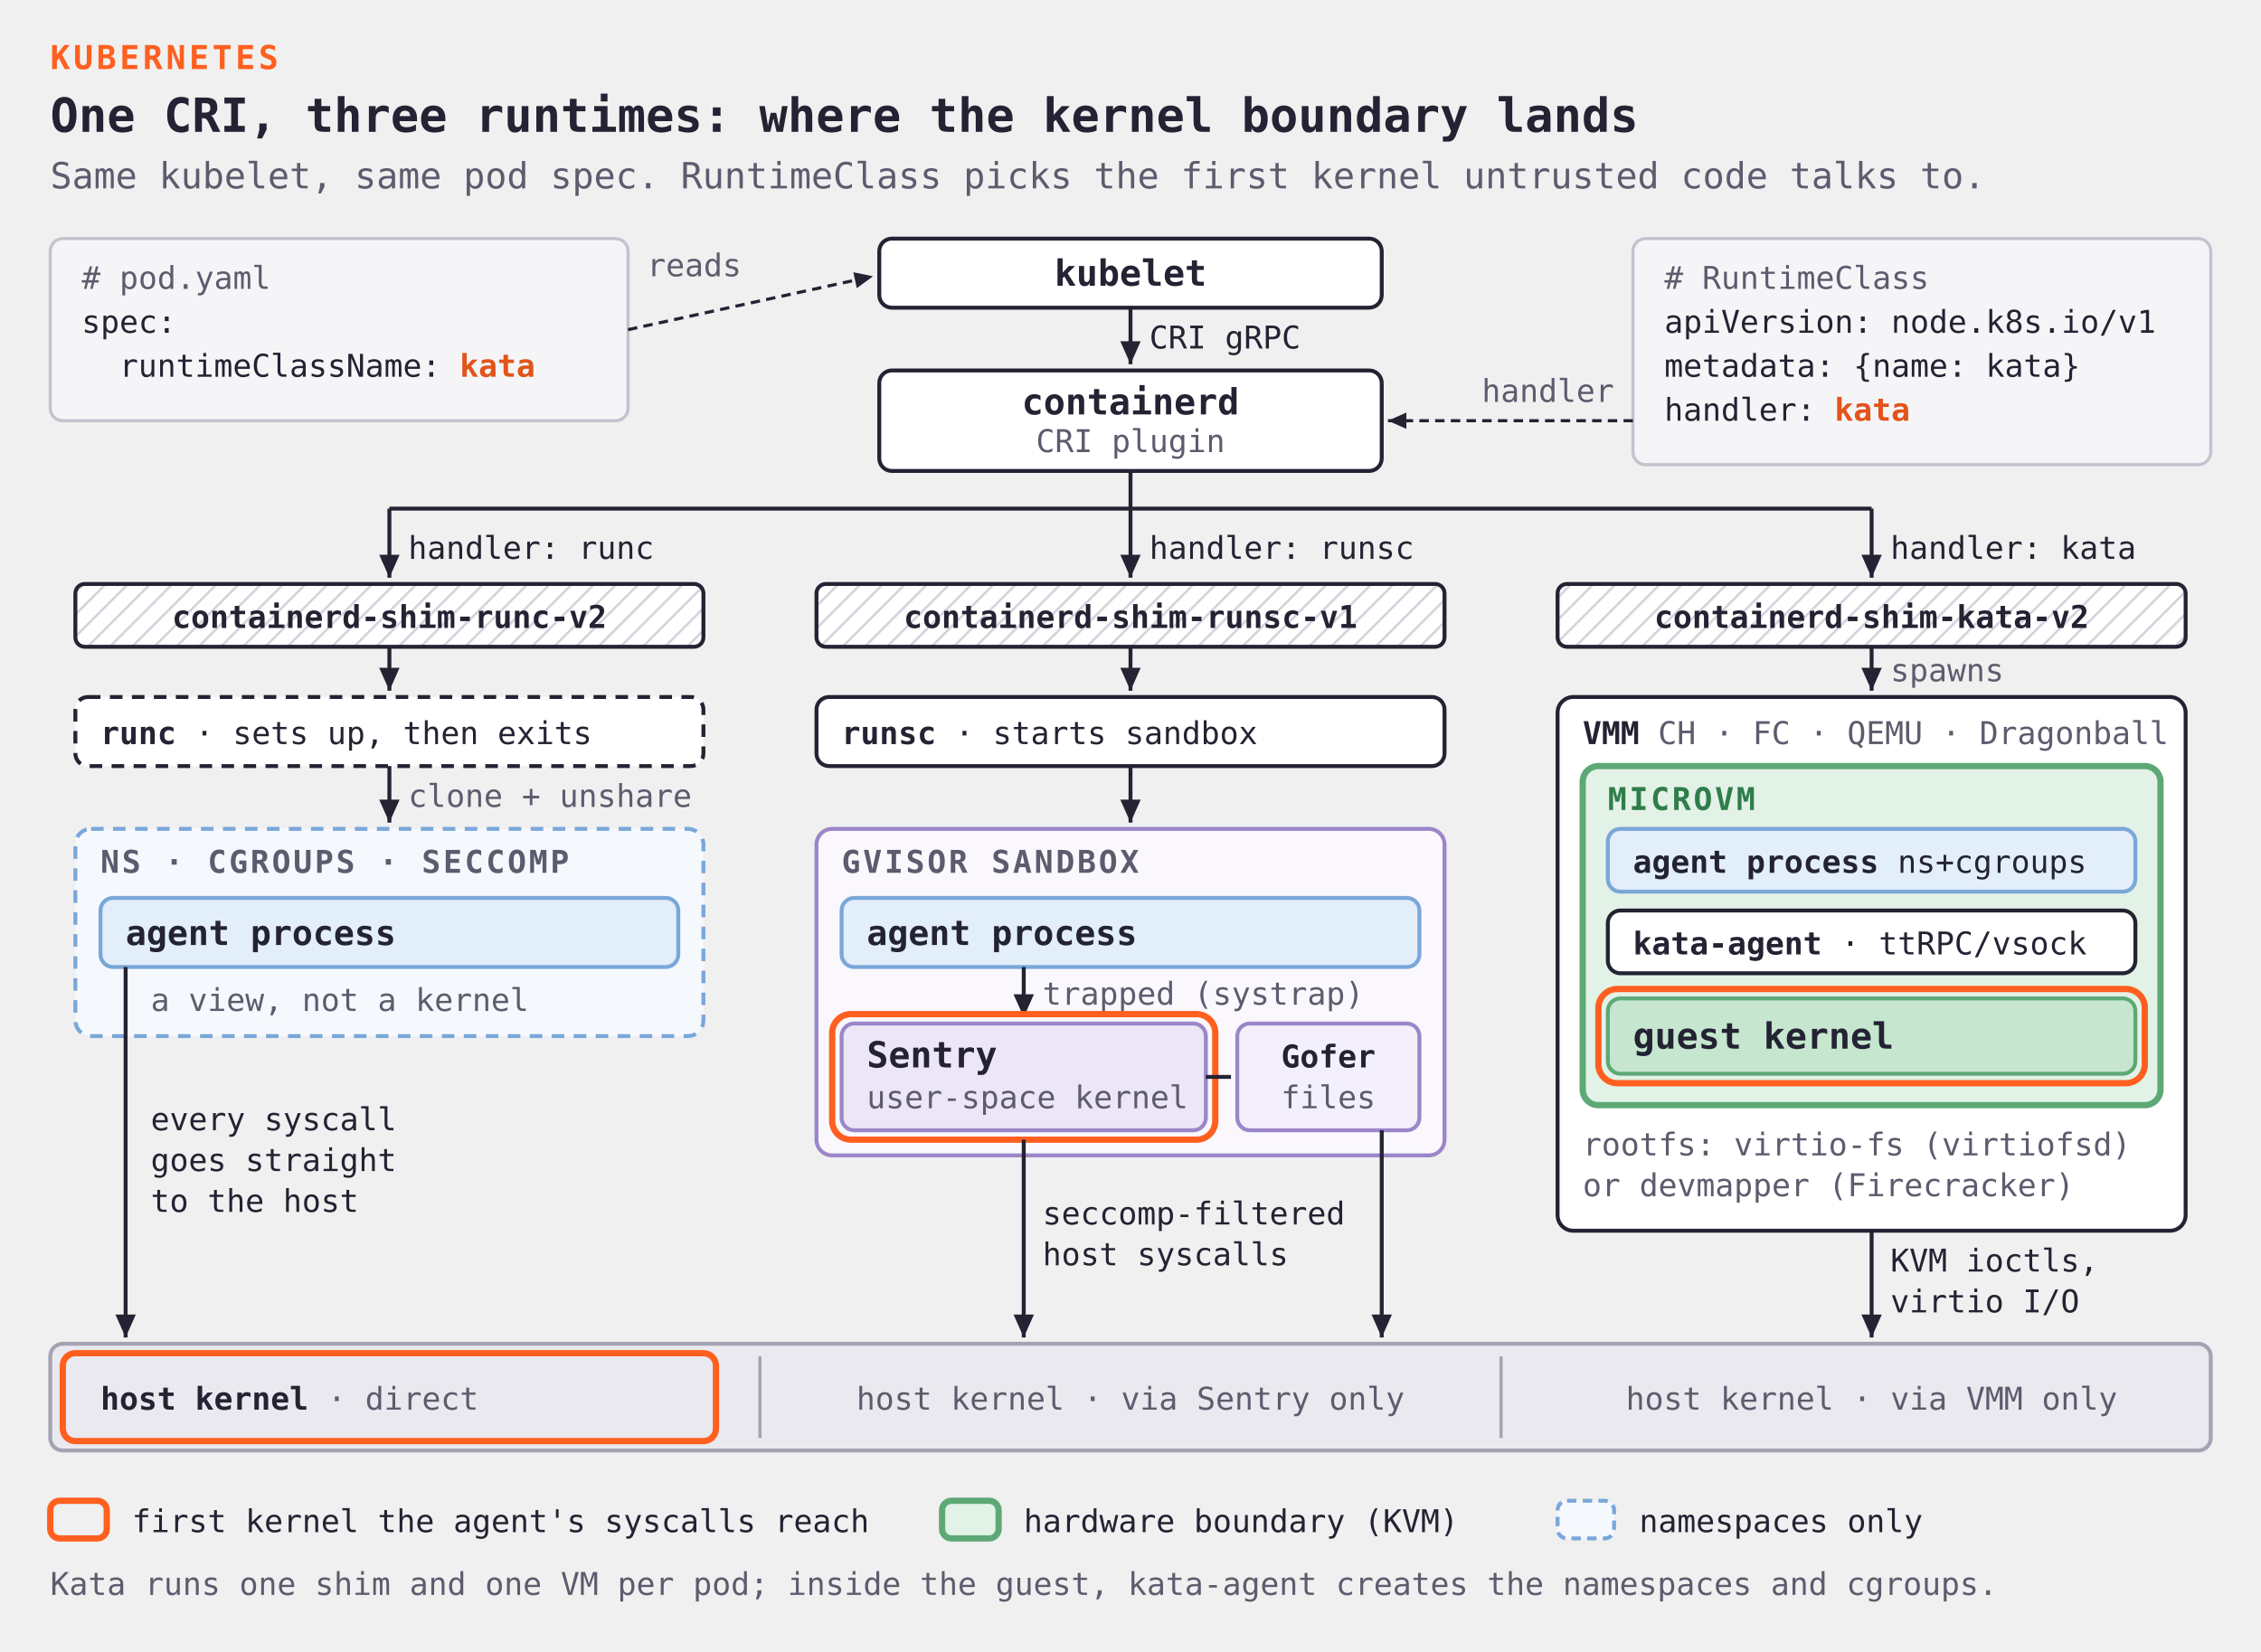
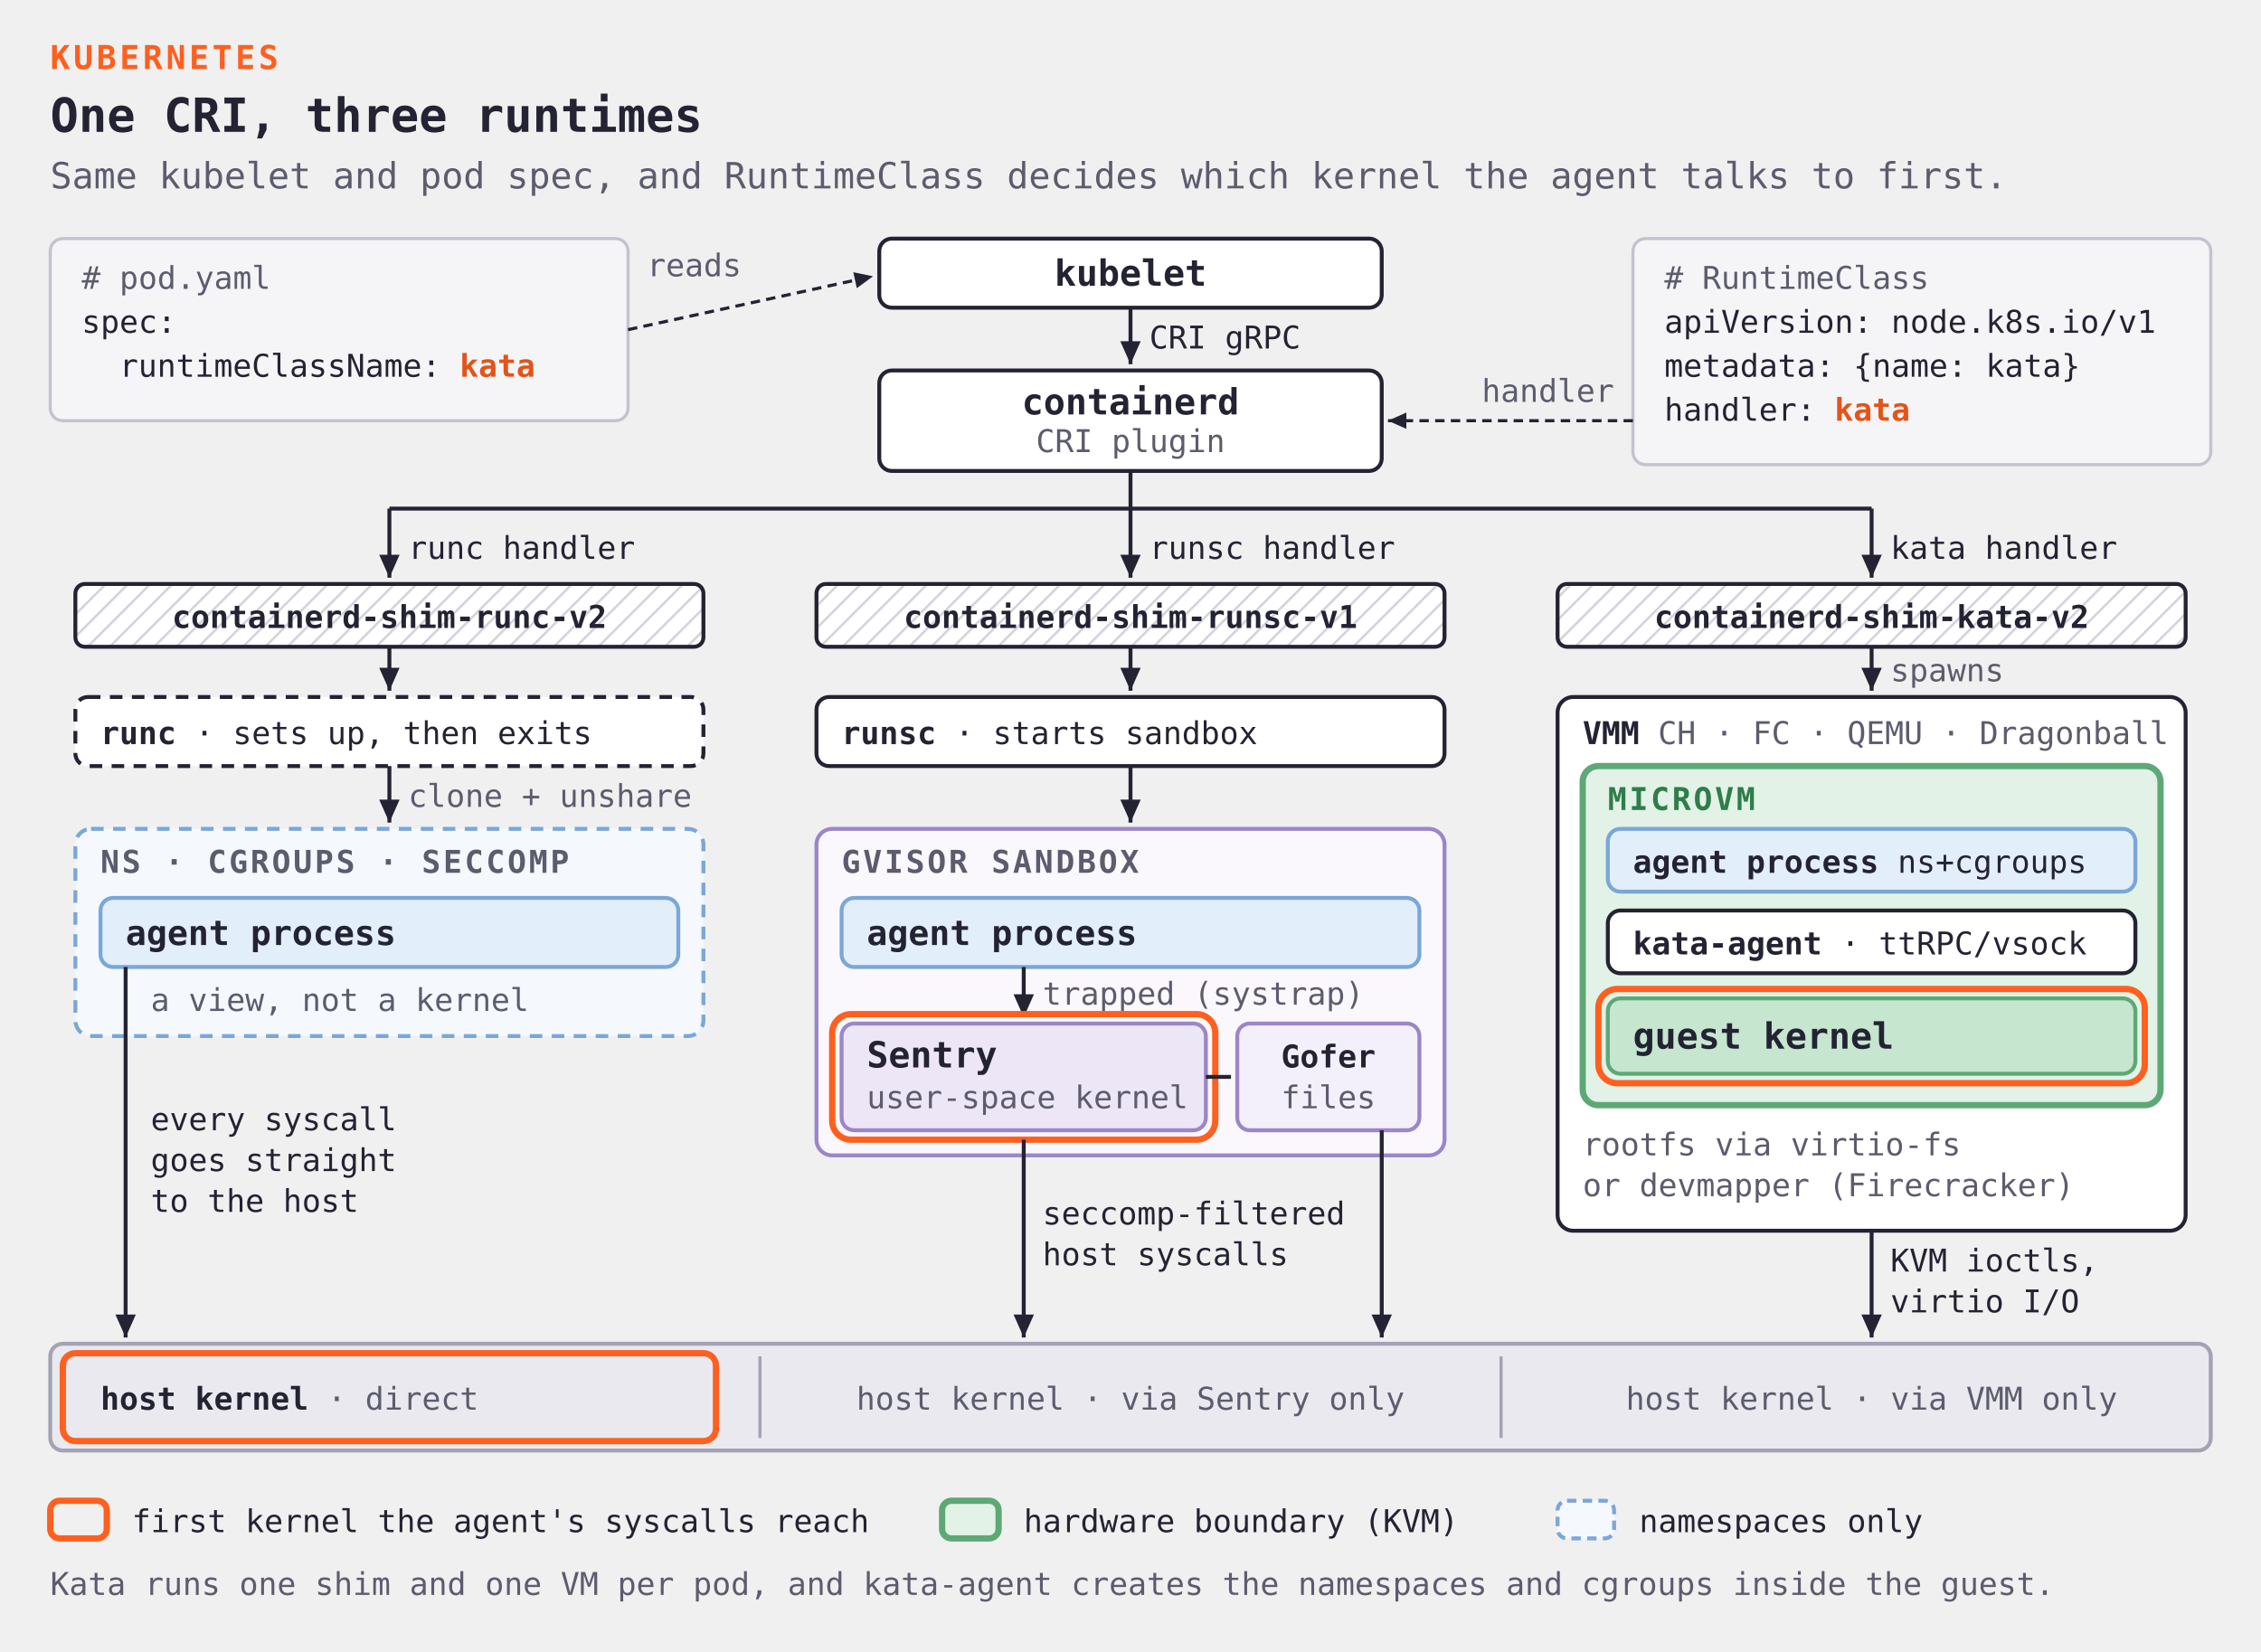
<svg xmlns="http://www.w3.org/2000/svg" viewBox="0 0 720 526" role="img" aria-labelledby="title desc" font-family="'Roboto Mono', ui-monospace, SFMono-Regular, Menlo, Consolas, 'DejaVu Sans Mono', monospace">
  <defs>
    <marker id="a" viewBox="0 0 10 10" refX="9" refY="5" markerWidth="6.5" markerHeight="6.5" orient="auto-start-reverse">
      <path d="M0,1 L9,5 L0,9 z" fill="#232333" />
    </marker>
    <pattern id="hatch" width="5" height="5" patternUnits="userSpaceOnUse" patternTransform="rotate(45)">
      <rect width="5" height="5" fill="#ffffff" />
      <line x1="0" y1="0" x2="0" y2="5" stroke="#d3d3dd" stroke-width="1.5" />
    </pattern>
  </defs>
  <style>
    text { fill: #232333; font-size: 10px; }
    .k { font-size: 10.5px; font-weight: 600; letter-spacing: .1em; fill: #ff5f1f; }
    .t { font-size: 15px; font-weight: 700; }
    .c { font-size: 11.5px; fill: #5c5c6e; }
    .lane { font-size: 10px; font-weight: 600; letter-spacing: .08em; fill: #5c5c6e; }
    .m { fill: #5c5c6e; }
    .b { font-weight: 700; }
    .h { font-size: 11.5px; font-weight: 700; }
    .s11 { font-size: 11px; }
    .or { fill: #e2541a; font-weight: 700; }
    .box { fill: #ffffff; stroke: #232333; stroke-width: 1.25; }
    .code { fill: #f5f5f8; stroke: #c3c3cf; stroke-width: 1; }
    .shim { fill: url(#hatch); stroke: #232333; stroke-width: 1.25; }
    .proc { fill: #e3eefb; stroke: #7aa7d9; stroke-width: 1.25; }
    .first { fill: none; stroke: #ff5f1f; stroke-width: 2; }
  </style>
  <text class="k" x="16" y="22">KUBERNETES</text>
-   <text class="t" x="16" y="42">One CRI, three runtimes: where the kernel boundary lands</text>
-   <text class="c" x="16" y="60">Same kubelet, same pod spec. RuntimeClass picks the first kernel untrusted code talks to.</text>
+   <text class="t" x="16" y="42">One CRI, three runtimes</text>
+   <text class="c" x="16" y="60">Same kubelet and pod spec, and RuntimeClass decides which kernel the agent talks to first.</text>
  <rect class="code" x="16" y="76" width="184" height="58" rx="4" />
  <text class="m" x="26" y="92"># pod.yaml</text>
  <text x="26" y="106">spec:</text>
  <text x="38" y="120">runtimeClassName: <tspan class="or">kata</tspan>
  </text>
  <rect class="code" x="520" y="76" width="184" height="72" rx="4" />
  <text class="m" x="530" y="92"># RuntimeClass</text>
  <text x="530" y="106">apiVersion: node.k8s.io/v1</text>
  <text x="530" y="120">metadata: {name: kata}</text>
  <text x="530" y="134">handler: <tspan class="or">kata</tspan>
  </text>
  <rect class="box" x="280" y="76" width="160" height="22" rx="4" />
  <text class="h" x="360" y="91" text-anchor="middle">kubelet</text>
  <line x1="360" y1="98" x2="360" y2="116" stroke="#232333" stroke-width="1.25" marker-end="url(#a)" />
  <text x="366" y="111">CRI gRPC</text>
  <rect class="box" x="280" y="118" width="160" height="32" rx="4" />
  <text class="h" x="360" y="132" text-anchor="middle">containerd</text>
  <text class="m" x="360" y="144" text-anchor="middle">CRI plugin</text>
  <g stroke="#232333" stroke-width="1" stroke-dasharray="3 2" marker-end="url(#a)">
    <line x1="200" y1="105" x2="278" y2="88" />
    <line x1="520" y1="134" x2="442" y2="134" />
  </g>
  <text class="m" x="206" y="88">reads</text>
  <text class="m" x="514" y="128" text-anchor="end">handler</text>
  <polyline points="360,150 360,162" fill="none" stroke="#232333" stroke-width="1.25" />
  <line x1="124" y1="162" x2="596" y2="162" stroke="#232333" stroke-width="1.25" />
  <g stroke="#232333" stroke-width="1.25" marker-end="url(#a)">
    <line x1="124" y1="162" x2="124" y2="184" />
    <line x1="360" y1="162" x2="360" y2="184" />
    <line x1="596" y1="162" x2="596" y2="184" />
  </g>
-   <text x="130" y="178">handler: runc</text>
-   <text x="366" y="178">handler: runsc</text>
-   <text x="602" y="178">handler: kata</text>
+   <text x="130" y="178">runc handler</text>
+   <text x="366" y="178">runsc handler</text>
+   <text x="602" y="178">kata handler</text>
  <rect class="shim" x="24" y="186" width="200" height="20" rx="3" />
  <text class="b" x="124" y="200" text-anchor="middle">containerd-shim-runc-v2</text>
  <rect class="shim" x="260" y="186" width="200" height="20" rx="3" />
  <text class="b" x="360" y="200" text-anchor="middle">containerd-shim-runsc-v1</text>
  <rect class="shim" x="496" y="186" width="200" height="20" rx="3" />
  <text class="b" x="596" y="200" text-anchor="middle">containerd-shim-kata-v2</text>
  <g stroke="#232333" stroke-width="1.25" marker-end="url(#a)">
    <line x1="124" y1="206" x2="124" y2="220" />
    <line x1="360" y1="206" x2="360" y2="220" />
    <line x1="596" y1="206" x2="596" y2="220" />
  </g>
  <rect x="24" y="222" width="200" height="22" rx="4" fill="#ffffff" stroke="#232333" stroke-width="1.25" stroke-dasharray="4 3" />
  <text x="32" y="237">
    <tspan class="b">runc</tspan> · sets up, then exits</text>
  <line x1="124" y1="244" x2="124" y2="262" stroke="#232333" stroke-width="1.25" marker-end="url(#a)" />
  <text class="m" x="130" y="257">clone + unshare</text>
  <rect x="24" y="264" width="200" height="66" rx="5" fill="#f5f9fe" stroke="#7aa7d9" stroke-width="1.25" stroke-dasharray="4 3" />
  <text class="lane" x="32" y="278">NS · CGROUPS · SECCOMP</text>
  <rect class="proc" x="32" y="286" width="184" height="22" rx="4" />
  <text class="s11" x="40" y="301">
    <tspan class="b">agent process</tspan>
  </text>
  <text class="m" x="48" y="322">a view, not a kernel</text>
  <line x1="40" y1="308" x2="40" y2="426" stroke="#232333" stroke-width="1.25" marker-end="url(#a)" />
  <text x="48" y="360">every syscall</text>
  <text x="48" y="373">goes straight</text>
  <text x="48" y="386">to the host</text>
  <rect class="box" x="260" y="222" width="200" height="22" rx="4" />
  <text x="268" y="237">
    <tspan class="b">runsc</tspan> · starts sandbox</text>
  <line x1="360" y1="244" x2="360" y2="262" stroke="#232333" stroke-width="1.25" marker-end="url(#a)" />
  <rect x="260" y="264" width="200" height="104" rx="5" fill="#faf8fd" stroke="#9b86c9" stroke-width="1.25" />
  <text class="lane" x="268" y="278">GVISOR SANDBOX</text>
  <rect class="proc" x="268" y="286" width="184" height="22" rx="4" />
  <text class="s11" x="276" y="301">
    <tspan class="b">agent process</tspan>
  </text>
  <line x1="326" y1="308" x2="326" y2="324" stroke="#232333" stroke-width="1.25" marker-end="url(#a)" />
  <text class="m" x="332" y="320">trapped (systrap)</text>
  <rect x="268" y="326" width="116" height="34" rx="4" fill="#ece6f7" stroke="#9b86c9" stroke-width="1.25" />
  <rect class="first" x="265" y="323" width="122" height="40" rx="6" />
  <text class="h" x="276" y="340">Sentry</text>
  <text class="m" x="276" y="353">user-space kernel</text>
  <rect x="394" y="326" width="58" height="34" rx="4" fill="#f4f0fb" stroke="#9b86c9" stroke-width="1.25" />
  <text class="b" x="423" y="340" text-anchor="middle">Gofer</text>
  <text class="m" x="423" y="353" text-anchor="middle">files</text>
  <line x1="384" y1="343" x2="392" y2="343" stroke="#232333" stroke-width="1.25" />
  <g stroke="#232333" stroke-width="1.25" marker-end="url(#a)">
    <line x1="326" y1="363" x2="326" y2="426" />
    <line x1="440" y1="360" x2="440" y2="426" />
  </g>
  <text x="332" y="390">seccomp-filtered</text>
  <text x="332" y="403">host syscalls</text>
  <rect class="box" x="496" y="222" width="200" height="170" rx="5" />
  <text class="b" x="504" y="237">VMM</text>
  <text class="m" x="528" y="237">CH · FC · QEMU · Dragonball</text>
  <text class="m" x="602" y="217">spawns</text>
  <rect x="504" y="244" width="184" height="108" rx="5" fill="#e2f2e6" stroke="#5ea876" stroke-width="2" />
  <text class="lane" x="512" y="258" style="fill:#2f7d4a">MICROVM</text>
  <rect class="proc" x="512" y="264" width="168" height="20" rx="4" />
  <text x="520" y="278">
    <tspan class="b">agent process</tspan> ns+cgroups</text>
  <rect class="box" x="512" y="290" width="168" height="20" rx="4" />
  <text x="520" y="304">
    <tspan class="b">kata-agent</tspan> · ttRPC/vsock</text>
  <rect x="512" y="318" width="168" height="24" rx="4" fill="#c6e6cf" stroke="#5ea876" stroke-width="1.25" />
  <rect class="first" x="509" y="315" width="174" height="30" rx="6" />
  <text class="h" x="520" y="334">guest kernel</text>
-   <text class="m" x="504" y="368">rootfs: virtio-fs (virtiofsd)</text>
+   <text class="m" x="504" y="368">rootfs via virtio-fs</text>
  <text class="m" x="504" y="381">or devmapper (Firecracker)</text>
  <line x1="596" y1="392" x2="596" y2="426" stroke="#232333" stroke-width="1.25" marker-end="url(#a)" />
  <text x="602" y="405">KVM ioctls,</text>
  <text x="602" y="418">virtio I/O</text>
  <rect x="16" y="428" width="688" height="34" rx="4" fill="#e9e9ef" stroke="#a3a3b3" stroke-width="1.25" />
  <rect class="first" x="20" y="431" width="208" height="28" rx="4" />
  <text x="32" y="449">
    <tspan class="b">host kernel</tspan>
    <tspan class="m">· direct</tspan>
  </text>
  <text class="m" x="360" y="449" text-anchor="middle">host kernel · via Sentry only</text>
  <text class="m" x="596" y="449" text-anchor="middle">host kernel · via VMM only</text>
  <line x1="242" y1="432" x2="242" y2="458" stroke="#a3a3b3" stroke-width="1" />
  <line x1="478" y1="432" x2="478" y2="458" stroke="#a3a3b3" stroke-width="1" />
  <rect class="first" x="16" y="478" width="18" height="12" rx="3" />
  <text x="42" y="488">first kernel the agent's syscalls reach</text>
  <rect x="300" y="478" width="18" height="12" rx="3" fill="#e2f2e6" stroke="#5ea876" stroke-width="2" />
  <text x="326" y="488">hardware boundary (KVM)</text>
  <rect x="496" y="478" width="18" height="12" rx="3" fill="#f5f9fe" stroke="#7aa7d9" stroke-width="1.25" stroke-dasharray="3 2" />
  <text x="522" y="488">namespaces only</text>
-   <text class="m" x="16" y="508">Kata runs one shim and one VM per pod; inside the guest, kata-agent creates the namespaces and cgroups.</text>
+   <text class="m" x="16" y="508">Kata runs one shim and one VM per pod, and kata-agent creates the namespaces and cgroups inside the guest.</text>
</svg>
